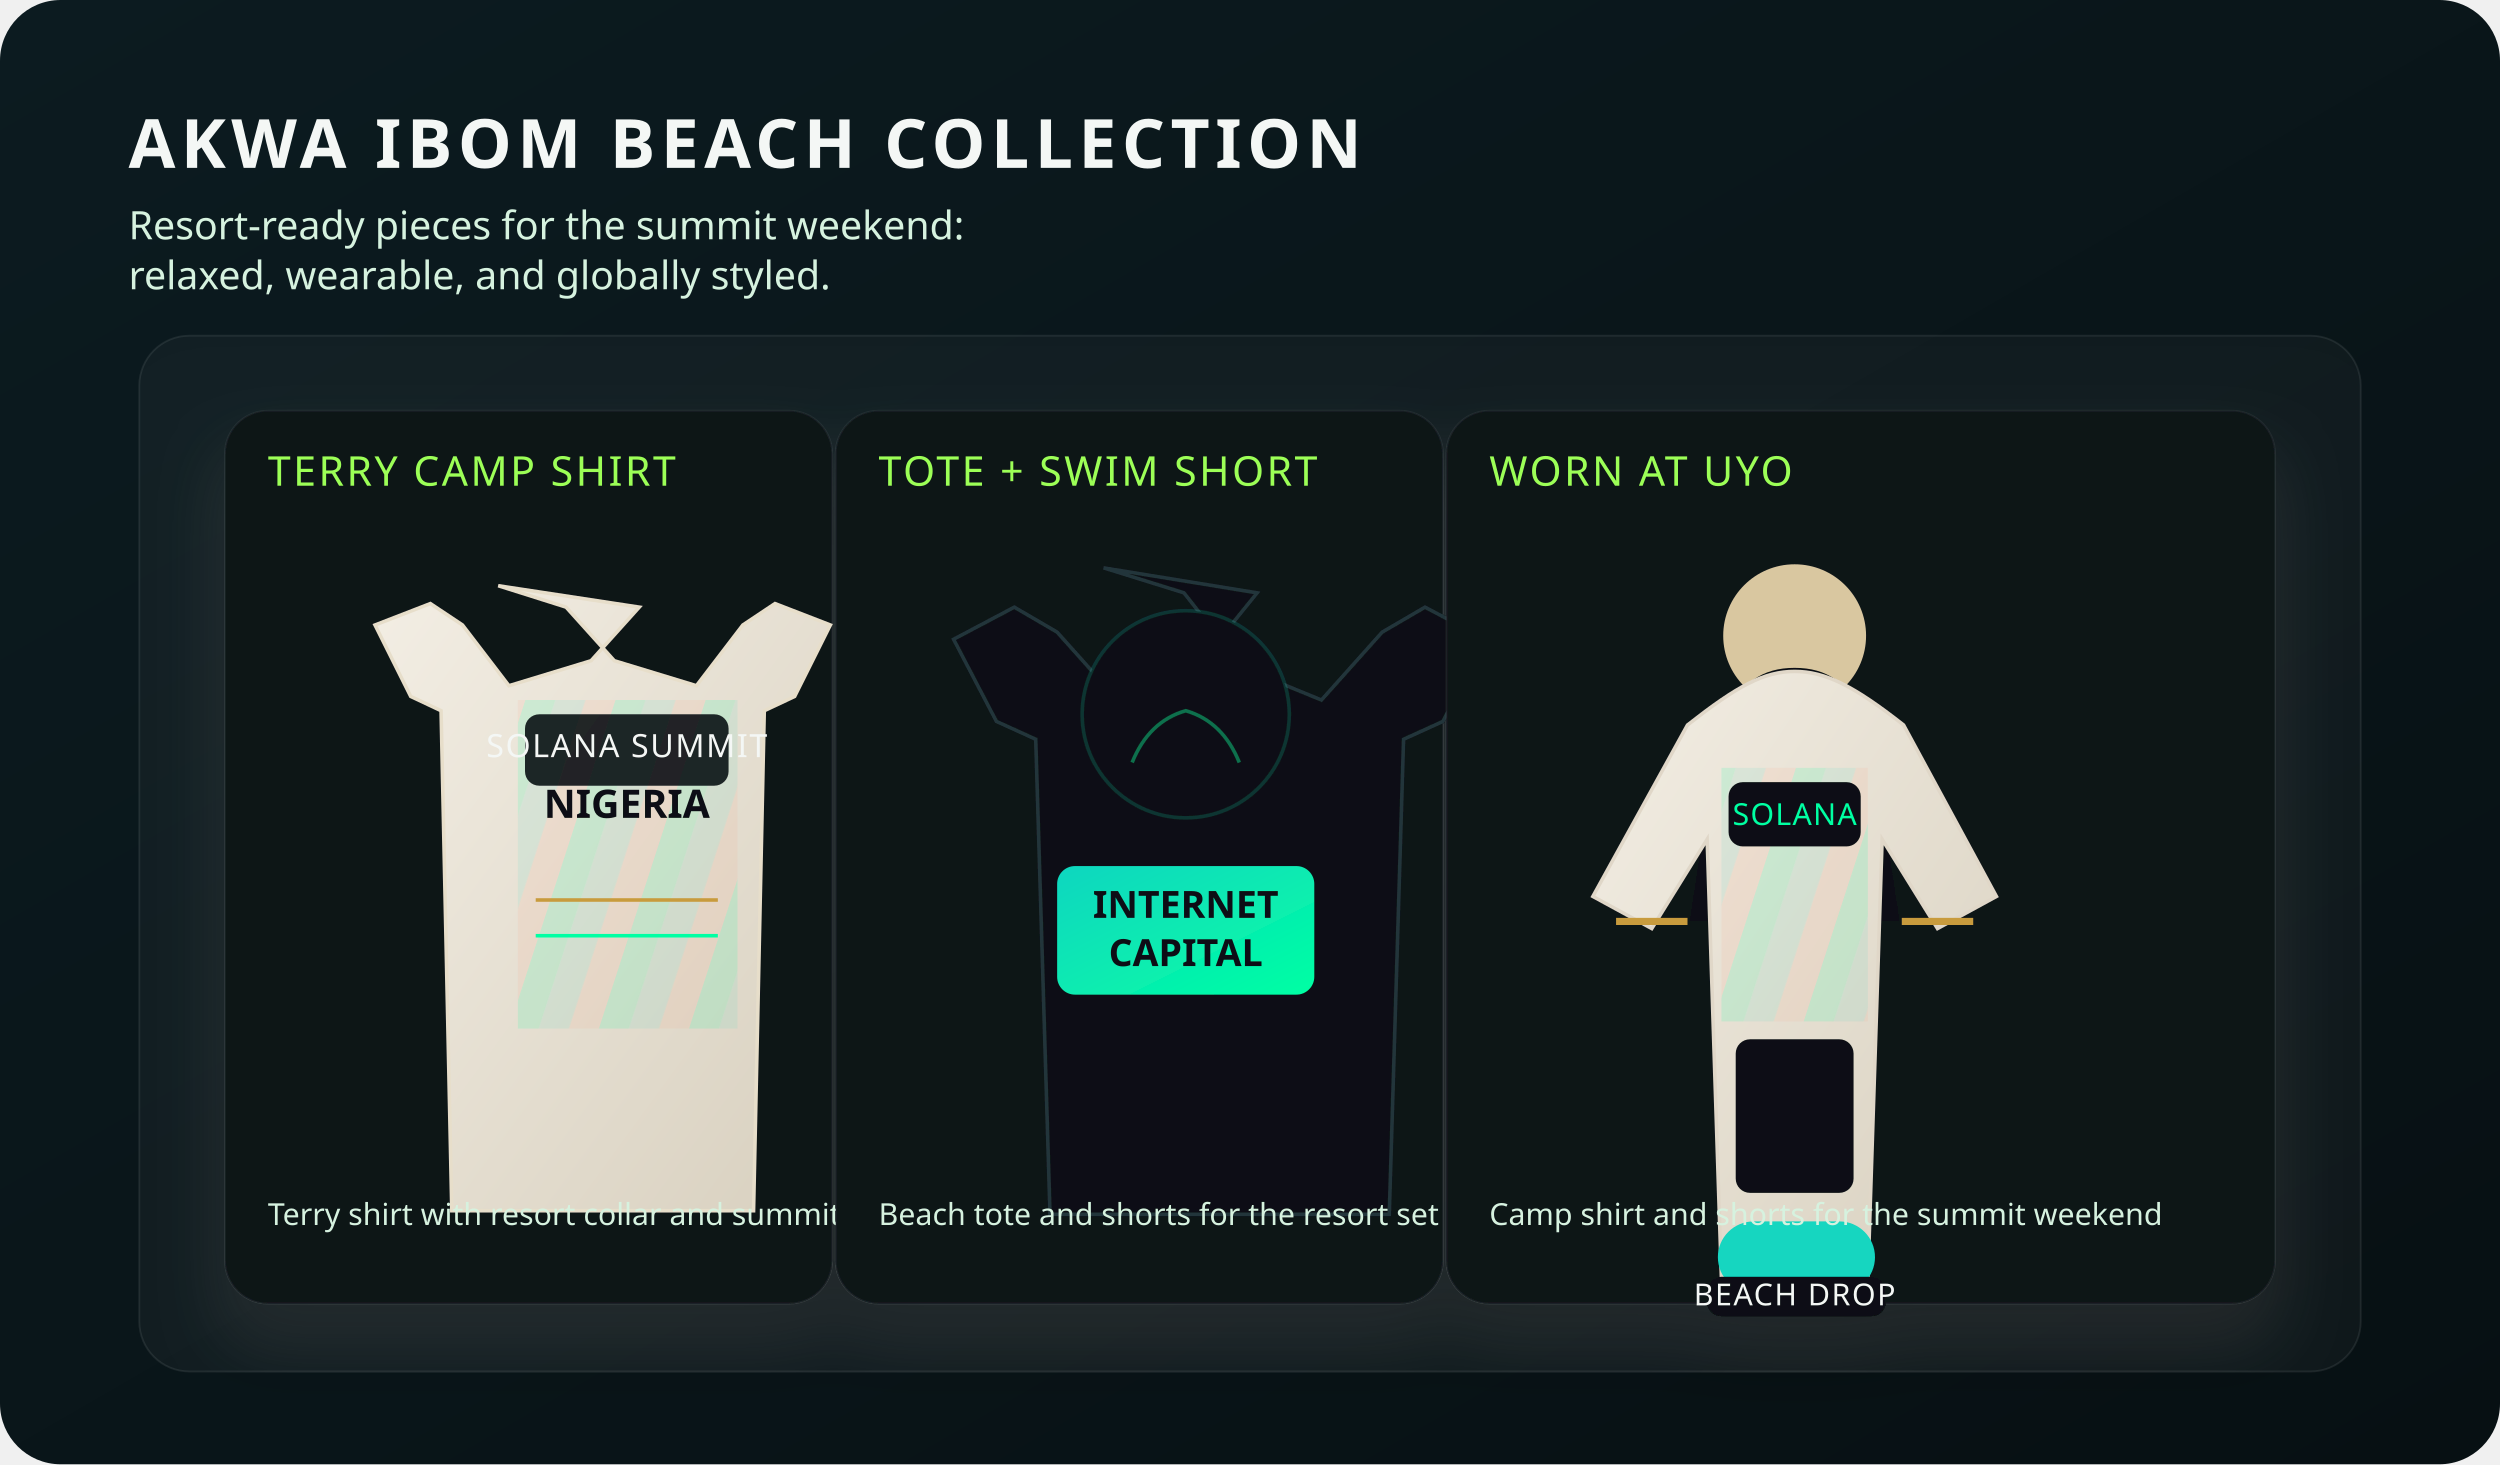
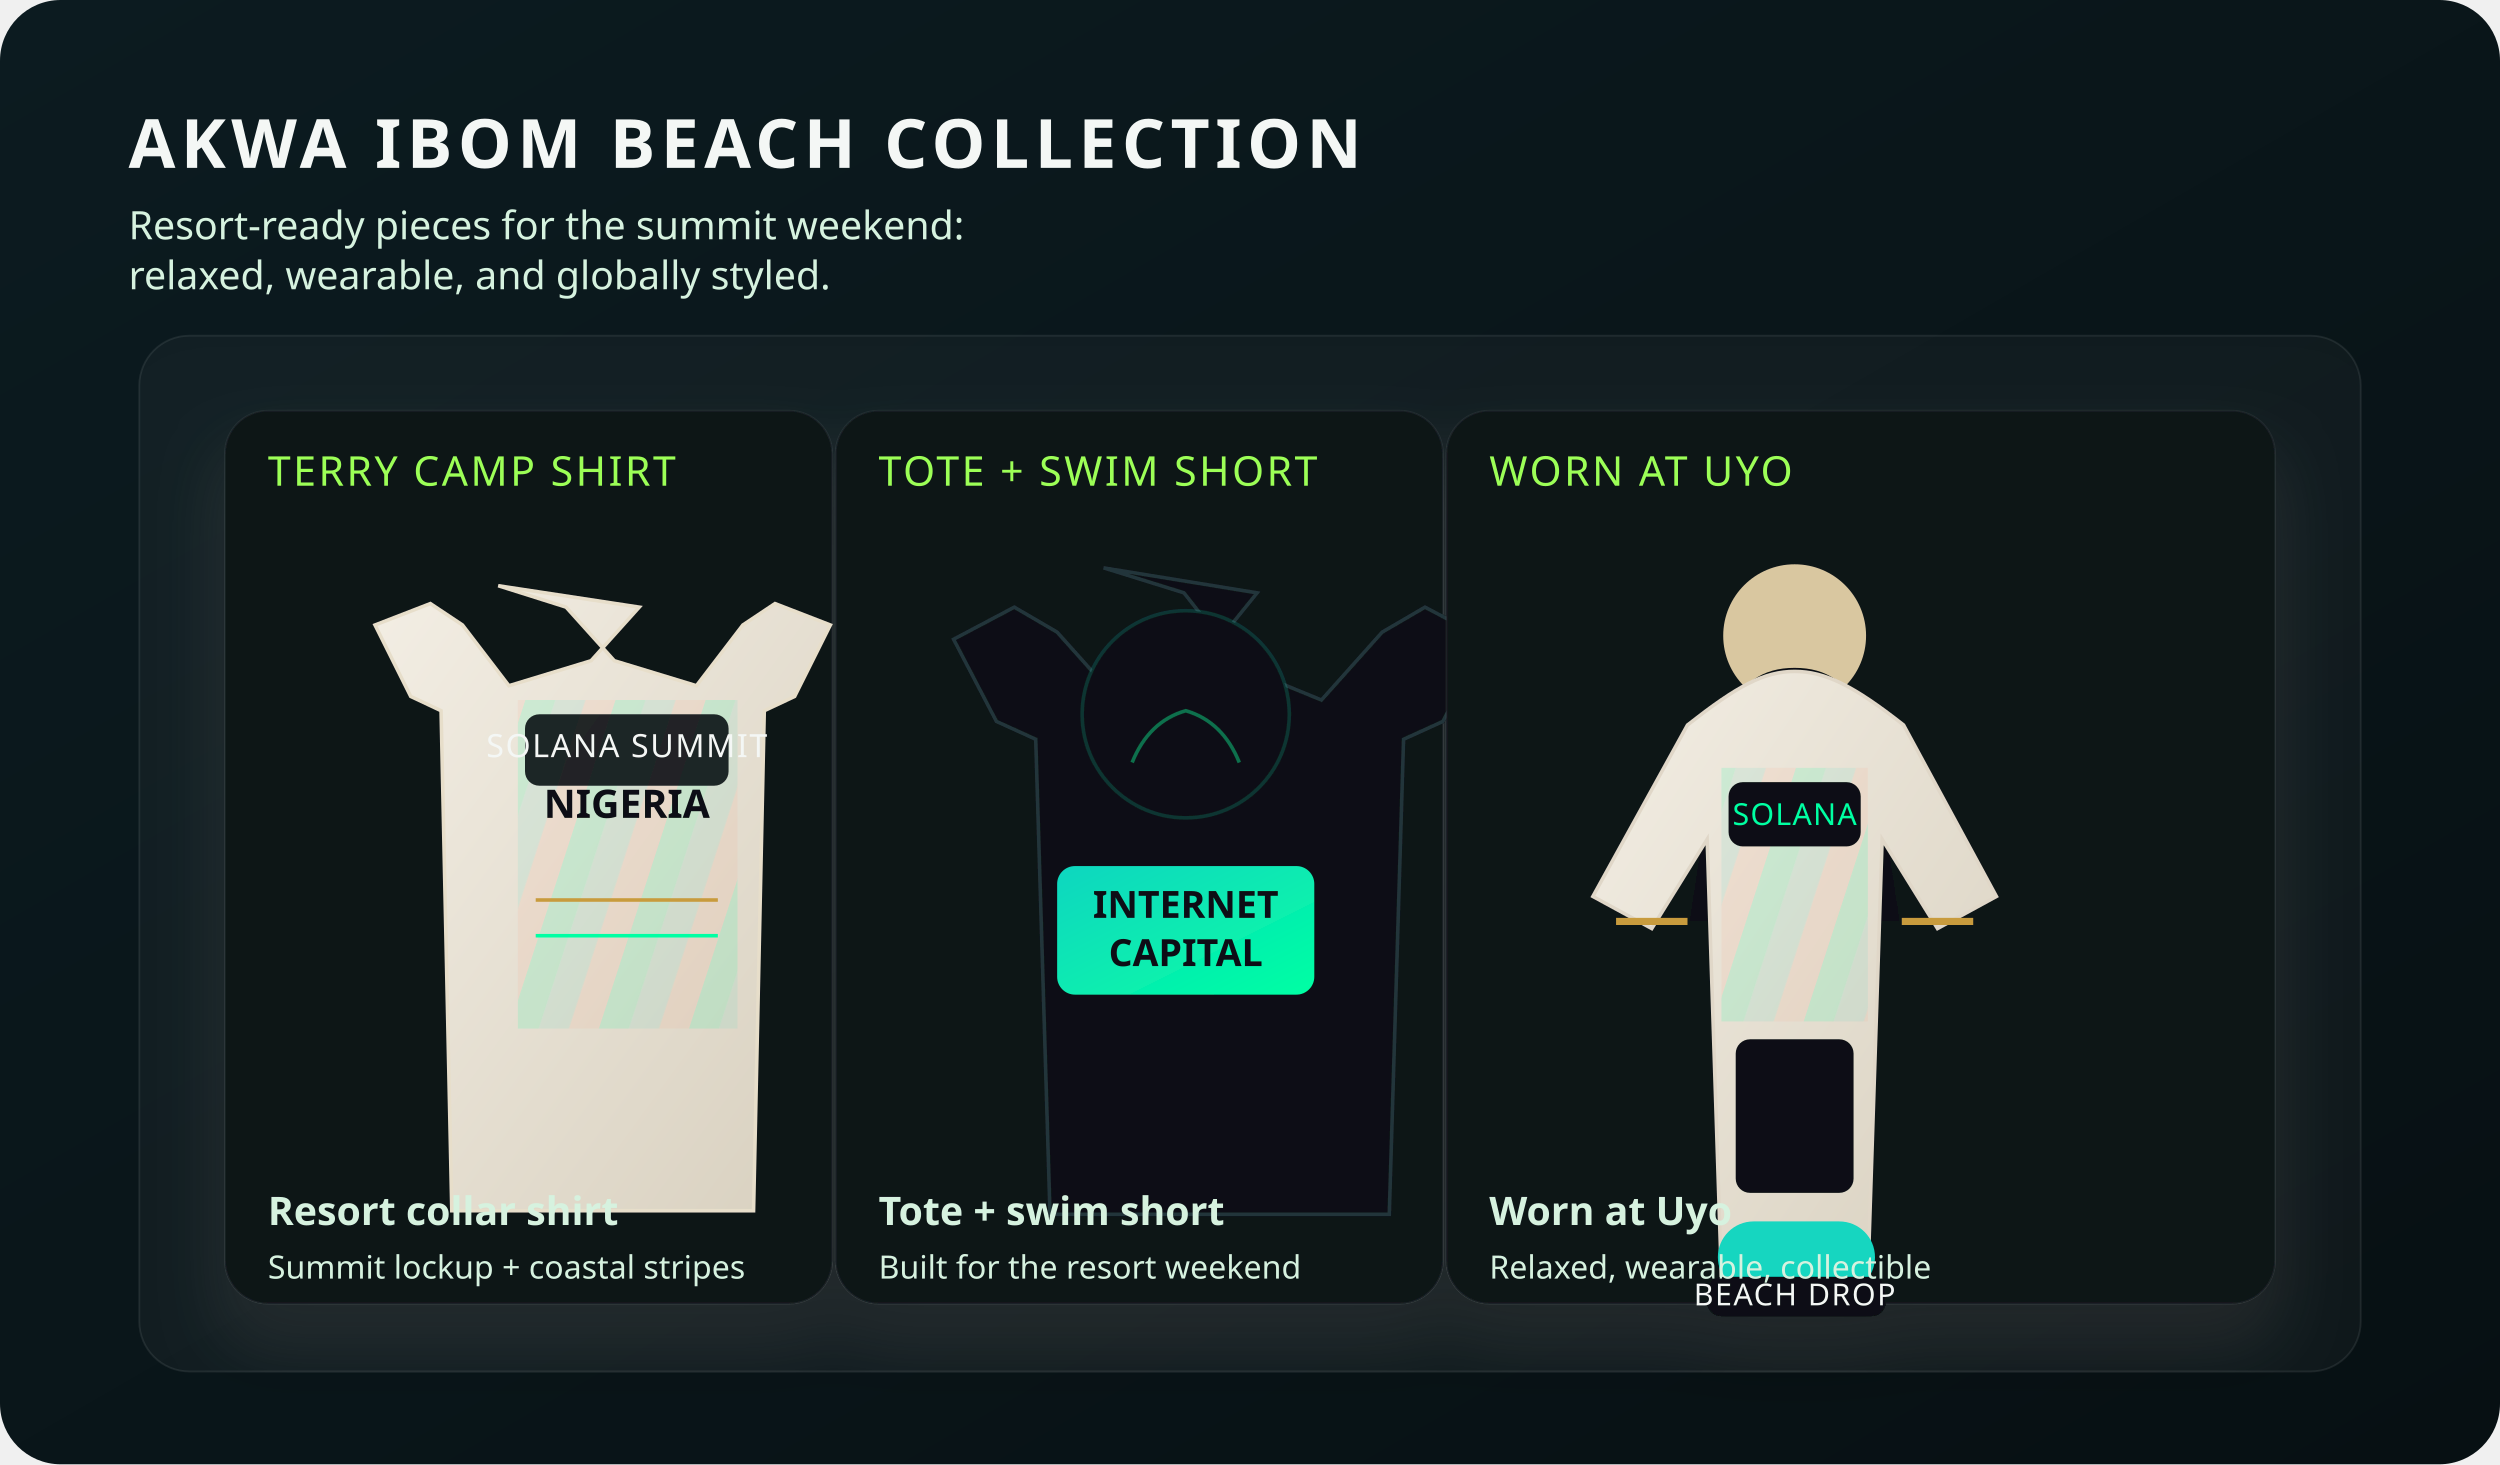
<svg xmlns="http://www.w3.org/2000/svg" viewBox="0 0 1400 820" role="img" aria-label="Beach collection production render">
  <defs>
    <linearGradient id="bg" x1="0" y1="0" x2="1" y2="1">
      <stop offset="0%" stop-color="#0c1b20" />
      <stop offset="100%" stop-color="#071013" />
    </linearGradient>
    <linearGradient id="sea" x1="0" y1="0" x2="1" y2="1">
      <stop offset="0%" stop-color="#12d6c0" />
      <stop offset="100%" stop-color="#00ffa3" />
    </linearGradient>
    <linearGradient id="sand" x1="0" y1="0" x2="1" y2="1">
      <stop offset="0%" stop-color="#f6edd9" />
      <stop offset="100%" stop-color="#d9c7a0" />
    </linearGradient>
    <linearGradient id="shirt" x1="0" y1="0" x2="1" y2="1">
      <stop offset="0%" stop-color="#f3eee4" />
      <stop offset="100%" stop-color="#d8d0bf" />
    </linearGradient>
    <filter id="shadow" x="-20%" y="-20%" width="140%" height="140%">
      <feDropShadow dx="0" dy="22" stdDeviation="18" flood-color="#000" flood-opacity=".34" />
    </filter>
    <pattern id="stripe" width="48" height="48" patternUnits="userSpaceOnUse" patternTransform="rotate(18)">
      <rect width="48" height="48" fill="none" />
      <rect x="0" y="0" width="16" height="48" fill="#00ffa3" opacity=".14" />
      <rect x="16" y="0" width="16" height="48" fill="#12d6c0" opacity=".09" />
      <rect x="32" y="0" width="16" height="48" fill="#ff7a59" opacity=".08" />
    </pattern>
  </defs>
  <rect width="1400" height="820" rx="34" fill="url(#bg)" />
  <text x="72" y="94" fill="#f4f7f5" font-family="Bahnschrift, Segoe UI, sans-serif" font-size="38" font-weight="700" letter-spacing=".08em">AKWA IBOM BEACH COLLECTION</text>
  <text x="72" y="134" fill="#d6f2df" font-family="Bahnschrift, Segoe UI, sans-serif" font-size="22">Resort-ready pieces for the summit weekend:</text>
  <text x="72" y="162" fill="#d6f2df" font-family="Bahnschrift, Segoe UI, sans-serif" font-size="22">relaxed, wearable, and globally styled.</text>
  <g filter="url(#shadow)" transform="translate(78,188)">
    <rect width="1244" height="580" rx="28" fill="rgba(255,255,255,.03)" stroke="#ffffff" stroke-opacity=".08" />
    <g transform="translate(48,42)">
      <rect x="0" y="0" width="340" height="500" rx="24" fill="#0d1418" stroke="#ffffff" stroke-opacity=".06" />
      <text x="24" y="42" fill="#9cff57" font-family="Bahnschrift, Segoe UI, sans-serif" font-size="23" letter-spacing=".06em">TERRY CAMP SHIRT</text>
      <g transform="translate(48,66)">
        <path d="M105 32 L143 44 L170 74 L216 88 L242 54 L260 42 L291 54 L271 94 L254 102 L248 382 L79 382 L73 102 L56 94 L36 54 L67 42 L85 54 L111 88 L157 74 L184 44 Z" fill="url(#shirt)" stroke="#e7deca" stroke-width="2" />
        <path d="M116 96 H239 V280 H116 Z" fill="url(#stripe)" />
        <rect x="120" y="104" width="114" height="40" rx="8" fill="#0b1114" opacity=".9" />
        <text x="177" y="128" text-anchor="middle" fill="#f4f7f5" font-family="Bahnschrift, Segoe UI, sans-serif" font-size="18" letter-spacing=".05em">SOLANA SUMMIT</text>
        <text x="177" y="162" text-anchor="middle" fill="#0b1114" font-family="Bahnschrift, Segoe UI, sans-serif" font-size="22" font-weight="700">NIGERIA</text>
        <path d="M126 208 H228" stroke="#c89b3c" stroke-width="2" />
        <path d="M126 228 H228" stroke="#00ffa3" stroke-width="2" />
      </g>
-       <text x="24" y="456" fill="#d6f2df" font-family="Bahnschrift, Segoe UI, sans-serif" font-size="17">Terry shirt with resort collar and summit lockup</text>
+       <text x="24" y="456" fill="#d6f2df" font-family="Bahnschrift, Segoe UI, sans-serif" font-size="22" font-weight="700">Resort collar shirt</text>
+       <text x="24" y="486" fill="#d6f2df" font-family="Bahnschrift, Segoe UI, sans-serif" font-size="18">Summit lockup + coastal stripes</text>
    </g>
    <g transform="translate(390,42)">
      <rect x="0" y="0" width="340" height="500" rx="24" fill="#0d1418" stroke="#ffffff" stroke-opacity=".06" />
      <text x="24" y="42" fill="#9cff57" font-family="Bahnschrift, Segoe UI, sans-serif" font-size="23" letter-spacing=".06em">TOTE + SWIM SHORT</text>
      <g transform="translate(44,70)">
        <path d="M106 18 L151 32 L184 74 L228 92 L262 54 L286 40 L320 58 L296 104 L274 114 L266 380 L76 380 L68 114 L46 104 L22 58 L56 40 L80 54 L114 92 L158 74 L192 32 Z" fill="#0b1114" stroke="#24353a" stroke-width="2" />
        <circle cx="152" cy="100" r="58" fill="#0b1114" stroke="#12d6c0" stroke-opacity=".18" stroke-width="2" />
        <path d="M122 127 C128 112, 138 102, 152 98 C166 102, 176 112, 182 127" fill="none" stroke="#00ffa3" stroke-width="2" stroke-opacity=".4" />
        <rect x="80" y="185" width="144" height="72" rx="10" fill="url(#sea)" />
        <text x="152" y="214" text-anchor="middle" fill="#081114" font-family="Bahnschrift, Segoe UI, sans-serif" font-size="21" font-weight="700">INTERNET</text>
        <text x="152" y="241" text-anchor="middle" fill="#081114" font-family="Bahnschrift, Segoe UI, sans-serif" font-size="21" font-weight="700">CAPITAL</text>
      </g>
-       <text x="24" y="456" fill="#d6f2df" font-family="Bahnschrift, Segoe UI, sans-serif" font-size="17">Beach tote and shorts for the resort set</text>
+       <text x="24" y="456" fill="#d6f2df" font-family="Bahnschrift, Segoe UI, sans-serif" font-size="22" font-weight="700">Tote + swim short</text>
+       <text x="24" y="486" fill="#d6f2df" font-family="Bahnschrift, Segoe UI, sans-serif" font-size="18">Built for the resort weekend</text>
    </g>
    <g transform="translate(732,42)">
      <rect x="0" y="0" width="464" height="500" rx="24" fill="#0d1418" stroke="#ffffff" stroke-opacity=".06" />
      <text x="24" y="42" fill="#9cff57" font-family="Bahnschrift, Segoe UI, sans-serif" font-size="23" letter-spacing=".06em">WORN AT UYO</text>
      <g transform="translate(40,58)">
        <circle cx="155" cy="68" r="40" fill="#d9c7a0" />
        <path d="M113 116 C125 94, 137 86, 155 86 C173 86, 185 94, 197 116 L214 228 L96 228 Z" fill="#0b1114" />
        <path d="M95 118 C123 96, 138 88, 155 88 C172 88, 188 96, 216 118 L268 214 L235 232 L204 182 L196 428 L114 428 L106 182 L75 232 L42 214 Z" fill="url(#shirt)" stroke="#e0d7c8" stroke-width="2" />
        <path d="M114 142 H196 V284 H114 Z" fill="url(#stripe)" />
        <rect x="118" y="150" width="74" height="36" rx="8" fill="#0b1114" />
        <text x="155" y="174" text-anchor="middle" fill="#00ffa3" font-family="Bahnschrift, Segoe UI, sans-serif" font-size="17" letter-spacing=".04em">SOLANA</text>
        <rect x="122" y="294" width="66" height="86" rx="8" fill="#0b1114" />
        <path d="M95 228 H55" stroke="#c89b3c" stroke-width="4" />
        <path d="M215 228 H255" stroke="#c89b3c" stroke-width="4" />
        <rect x="112" y="396" width="88" height="40" rx="20" fill="#12d6c0" />
        <rect x="106" y="427" width="100" height="22" rx="8" fill="#0b1114" />
        <text x="155" y="443" text-anchor="middle" fill="#f4f7f5" font-family="Bahnschrift, Segoe UI, sans-serif" font-size="17" letter-spacing=".05em">BEACH DROP</text>
      </g>
-       <text x="24" y="456" fill="#d6f2df" font-family="Bahnschrift, Segoe UI, sans-serif" font-size="17">Camp shirt and shorts for the summit weekend</text>
+       <text x="24" y="456" fill="#d6f2df" font-family="Bahnschrift, Segoe UI, sans-serif" font-size="22" font-weight="700">Worn at Uyo</text>
+       <text x="24" y="486" fill="#d6f2df" font-family="Bahnschrift, Segoe UI, sans-serif" font-size="18">Relaxed, wearable, collectible</text>
    </g>
  </g>
</svg>
